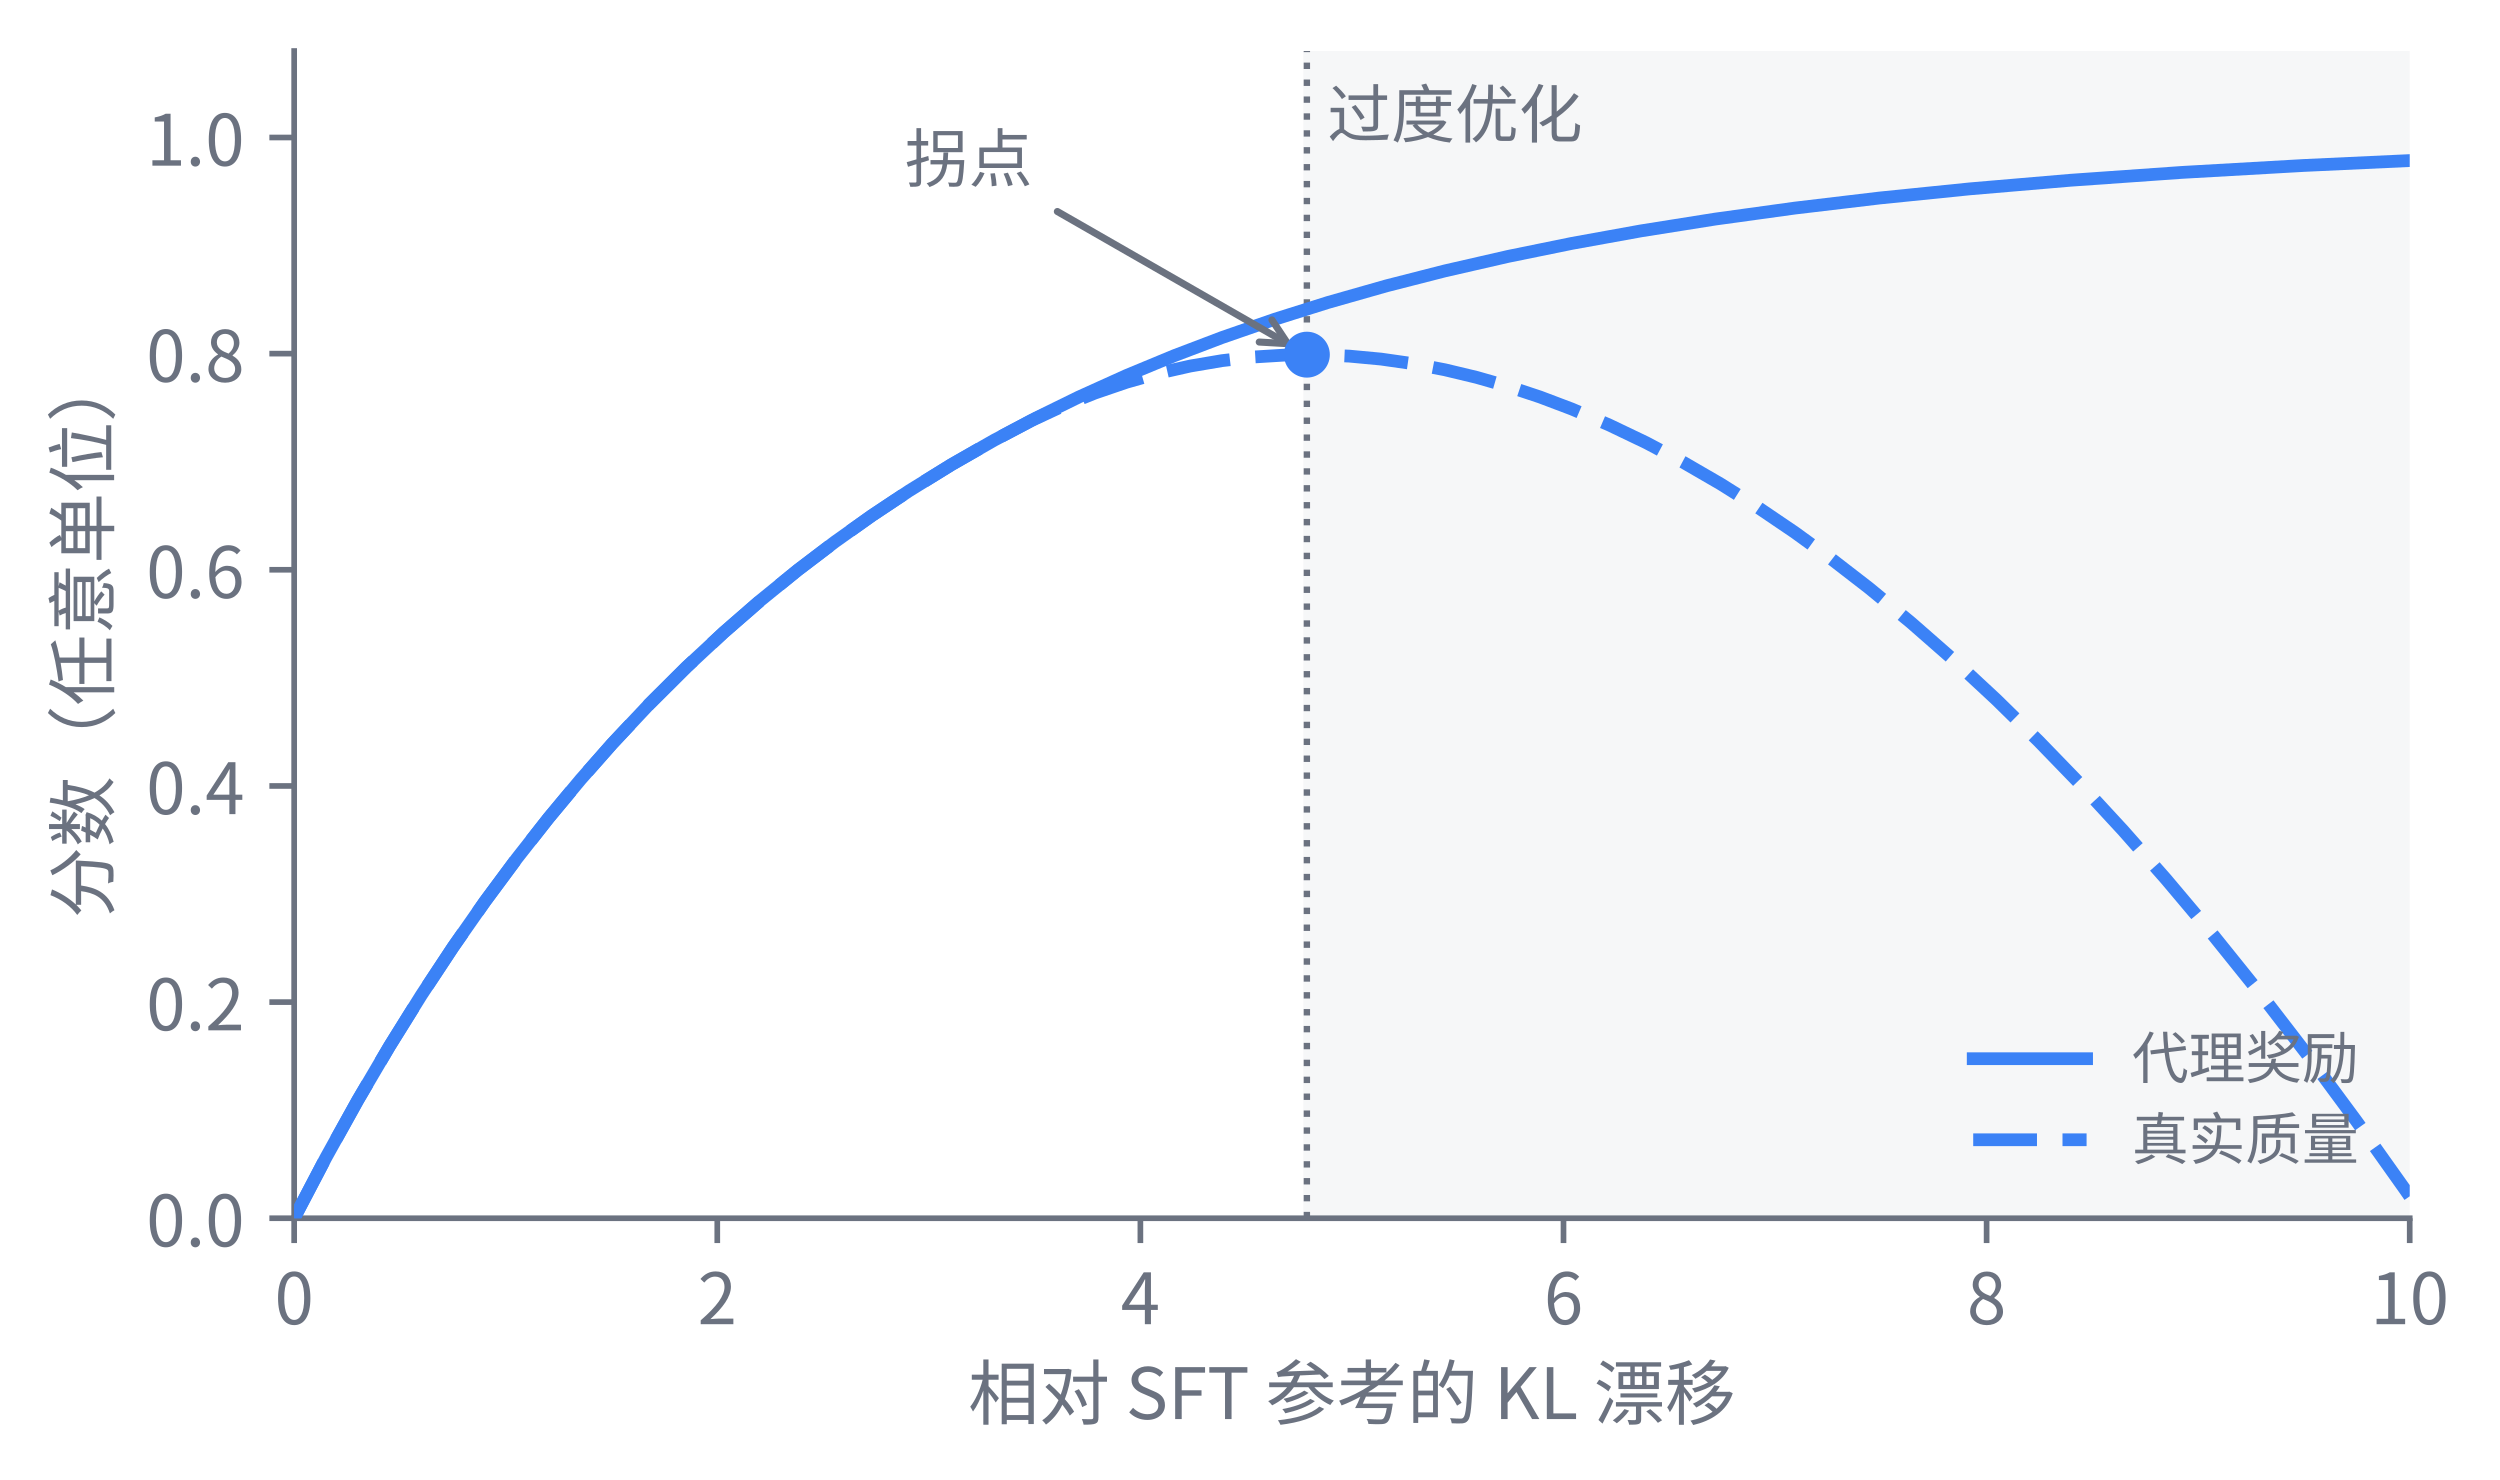
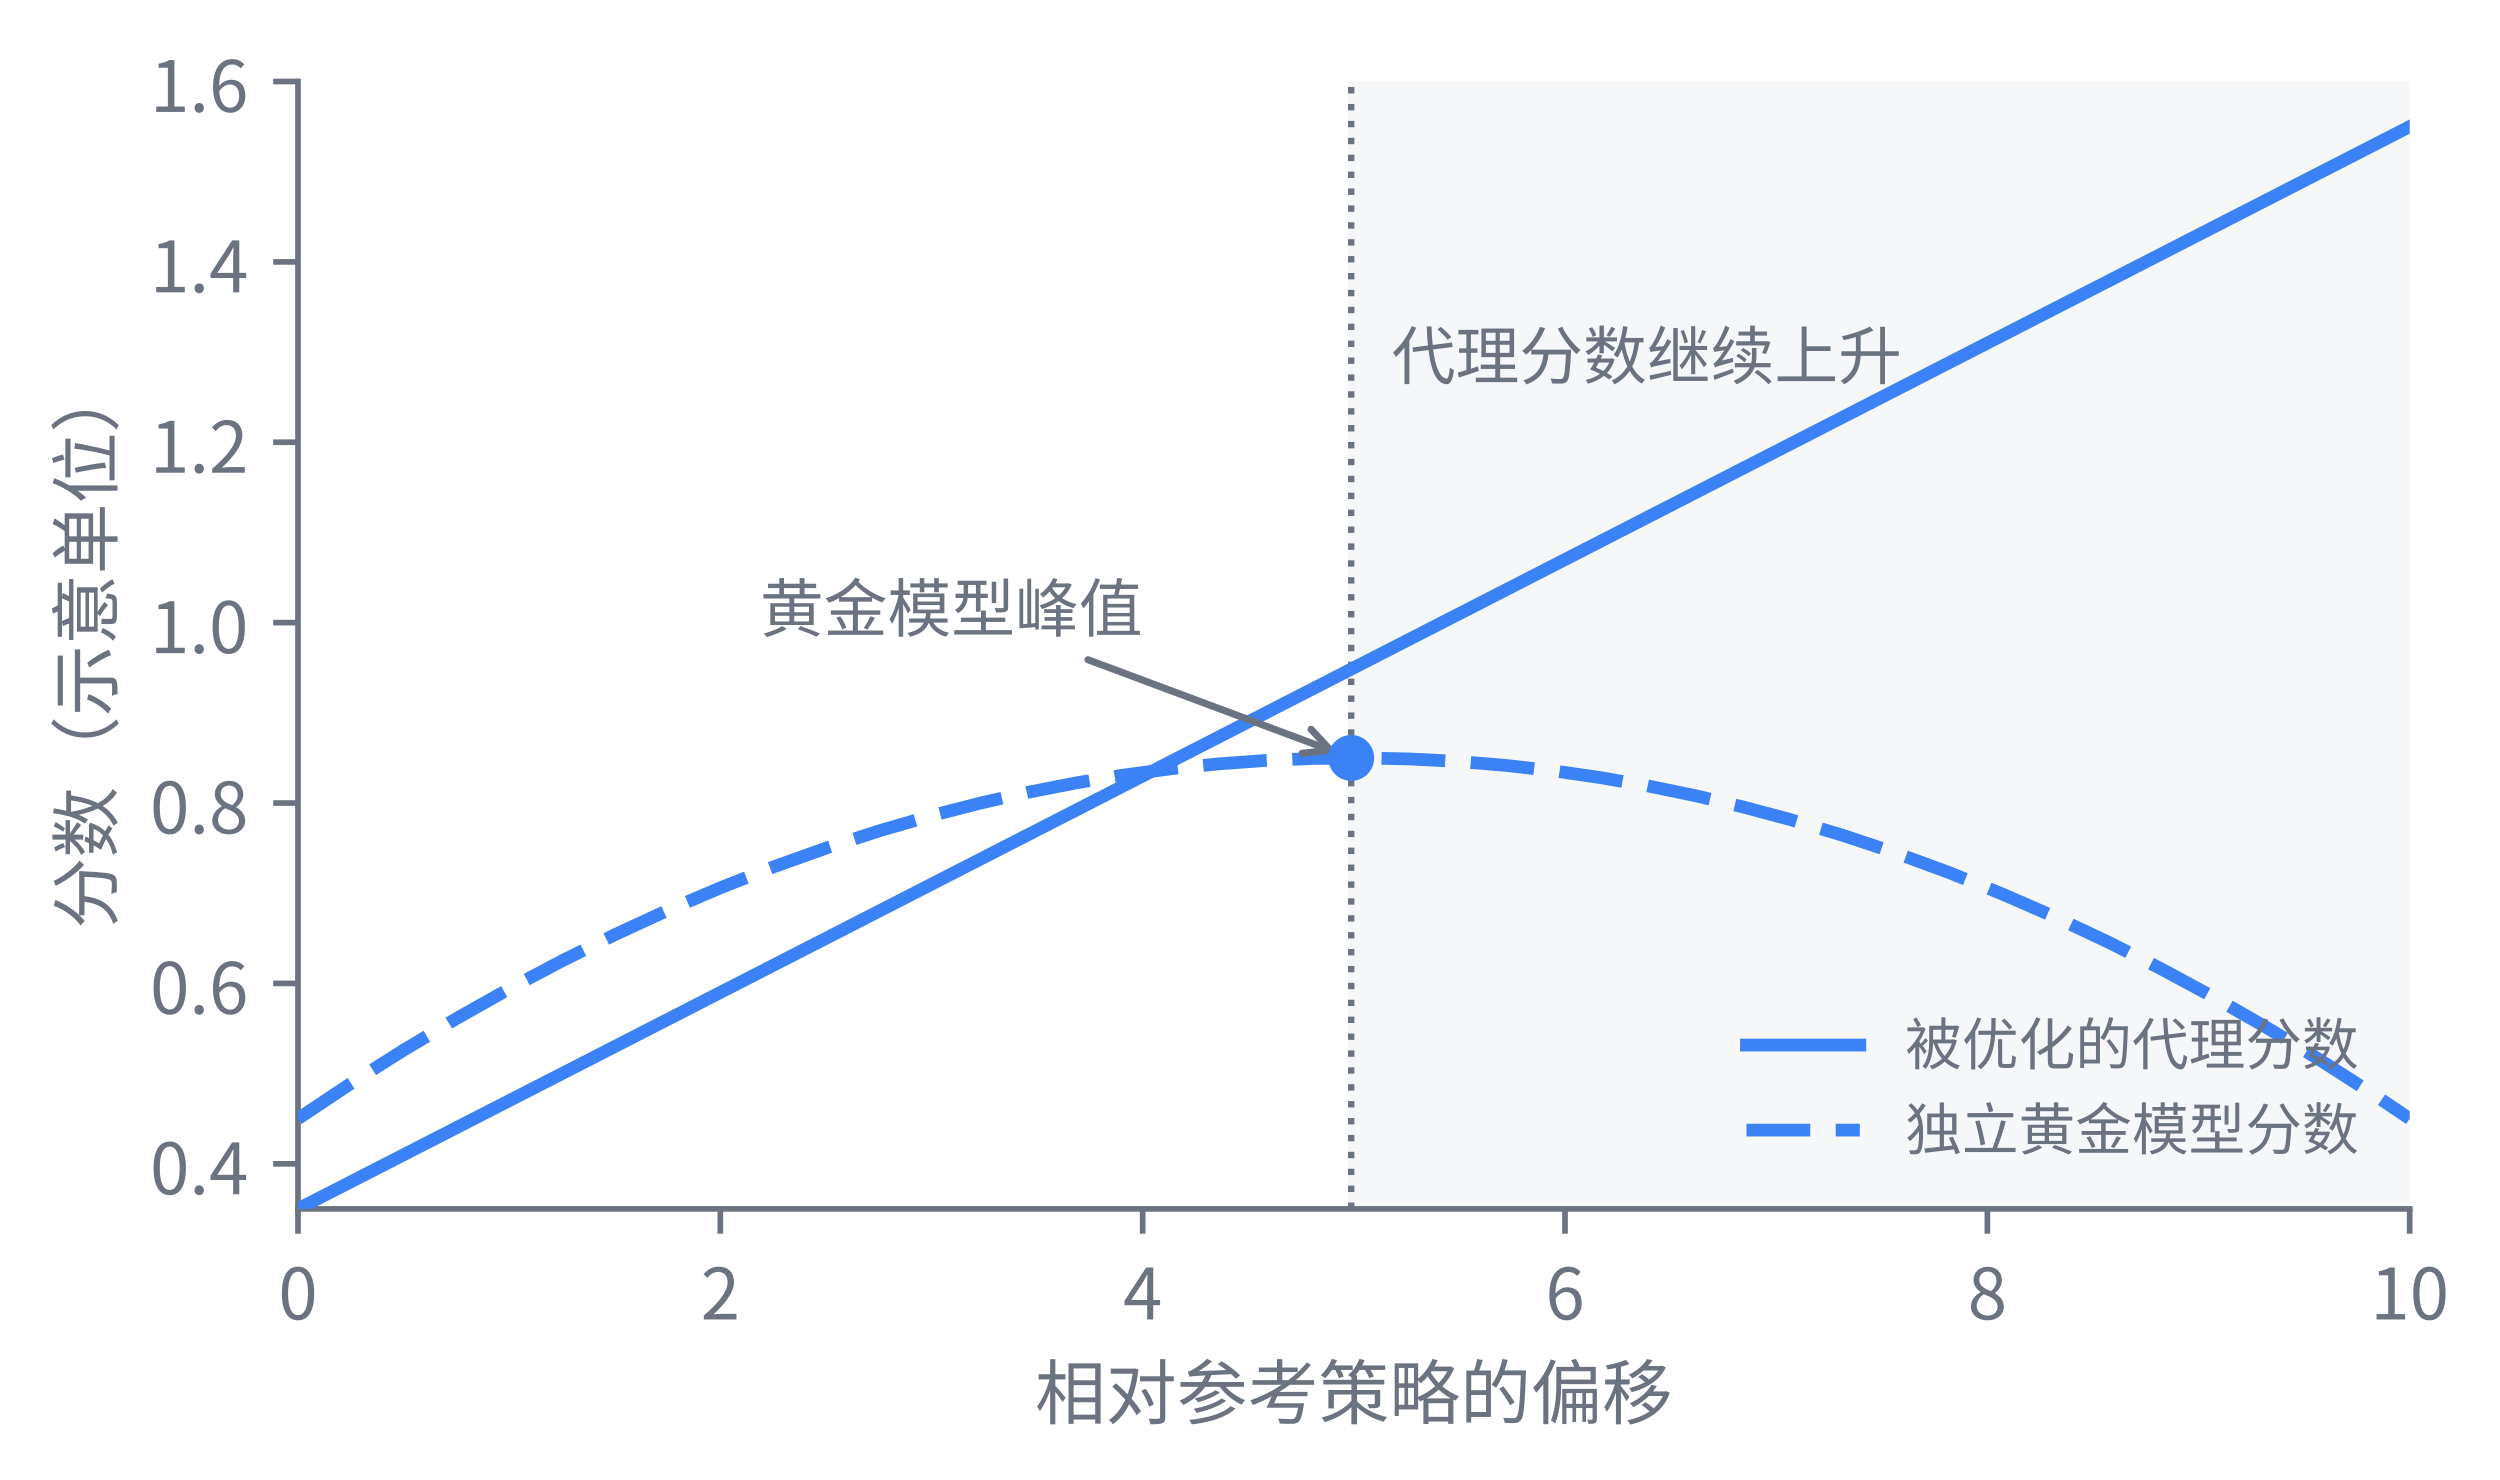
<svg xmlns="http://www.w3.org/2000/svg" xmlns:xlink="http://www.w3.org/1999/xlink" width="352.8pt" height="208.8pt" viewBox="0 0 352.8 208.8" version="1.1">
  <defs>
    <style type="text/css">*{stroke-linejoin: round; stroke-linecap: butt}</style>
  </defs>
  <g id="figure_1">
    <g id="patch_1">
-       <path d="M 0 208.8  L 352.8 208.8  L 352.8 0  L 0 0  L 0 208.8  z " style="fill: none" />
+       <path d="M 0 208.8 L 352.8 208.8 L 352.8 0 L 0 0 L 0 208.8 z " style="fill: none" />
    </g>
    <g id="axes_1">
      <g id="patch_2">
-         <path d="M 41.513 171.919  L 340.059 171.919  L 340.059 7.2  L 41.513 7.2  L 41.513 171.919  z " style="fill: none" />
+         <path d="M 42.052 170.6 L 340.059 170.6 L 340.059 11.5 L 42.052 11.5 L 42.052 170.6 z " style="fill: none" />
      </g>
      <g id="patch_3">
-         <path d="M 184.426 171.919  L 340.059 171.919  L 340.059 7.2  L 184.426 7.2  z " clip-path="url(#pdd34bfe4c5)" style="fill: #6b7280; opacity: 0.06; stroke: #6b7280; stroke-linejoin: miter" />
+         <path d="M 190.682 170.6 L 340.059 170.6 L 340.059 11.5 L 190.682 11.5 z " clip-path="url(#pcceb5e6ba6)" style="fill: #6b7280; opacity: 0.06; stroke: #6b7280; stroke-linejoin: miter" />
      </g>
      <g id="matplotlib.axis_1">
        <g id="xtick_1">
          <g id="line2d_1">
            <defs>
-               <path id="m63db3798be" d="M 0 0  L 0 3.5  " style="stroke: #6b7280; stroke-width: 0.8" />
+               <path id="m23206b5219" d="M 0 0 L 0 3.5 " style="stroke: #6b7280; stroke-width: 0.8" />
            </defs>
            <g>
-               <use xlink:href="#m63db3798be" x="41.513" y="171.919" style="fill: #6b7280; stroke: #6b7280; stroke-width: 0.8" />
+               <use xlink:href="#m23206b5219" x="42.052" y="170.6" style="fill: #6b7280; stroke: #6b7280; stroke-width: 0.8" />
            </g>
          </g>
          <g id="text_1">
-             <text style="font-size: 10px; font-family: 'PingFang SC', 'Heiti SC', 'STHeiti', 'Noto Sans CJK SC', 'Microsoft YaHei', 'SimHei', 'Arial Unicode MS', 'DejaVu Sans', sans-serif; text-anchor: middle; fill: #6b7280" x="41.513" y="186.878" transform="rotate(-0 41.5125 186.8781)">0</text>
+             <text style="font-size: 10px; font-family: 'PingFang SC', 'Heiti SC', 'STHeiti', 'Noto Sans CJK SC', 'Microsoft YaHei', 'SimHei', 'Arial Unicode MS', 'DejaVu Sans', sans-serif; text-anchor: middle; fill: #6b7280" x="42.052" y="186.2" transform="rotate(-0 42.05156 186.2)">0</text>
          </g>
        </g>
        <g id="xtick_2">
          <g id="line2d_2">
            <g>
-               <use xlink:href="#m63db3798be" x="101.222" y="171.919" style="fill: #6b7280; stroke: #6b7280; stroke-width: 0.8" />
+               <use xlink:href="#m23206b5219" x="101.653" y="170.6" style="fill: #6b7280; stroke: #6b7280; stroke-width: 0.8" />
            </g>
          </g>
          <g id="text_2">
-             <text style="font-size: 10px; font-family: 'PingFang SC', 'Heiti SC', 'STHeiti', 'Noto Sans CJK SC', 'Microsoft YaHei', 'SimHei', 'Arial Unicode MS', 'DejaVu Sans', sans-serif; text-anchor: middle; fill: #6b7280" x="101.222" y="186.878" transform="rotate(-0 101.2219 186.8781)">2</text>
+             <text style="font-size: 10px; font-family: 'PingFang SC', 'Heiti SC', 'STHeiti', 'Noto Sans CJK SC', 'Microsoft YaHei', 'SimHei', 'Arial Unicode MS', 'DejaVu Sans', sans-serif; text-anchor: middle; fill: #6b7280" x="101.653" y="186.2" transform="rotate(-0 101.6531 186.2)">2</text>
          </g>
        </g>
        <g id="xtick_3">
          <g id="line2d_3">
            <g>
-               <use xlink:href="#m63db3798be" x="160.931" y="171.919" style="fill: #6b7280; stroke: #6b7280; stroke-width: 0.8" />
+               <use xlink:href="#m23206b5219" x="161.255" y="170.6" style="fill: #6b7280; stroke: #6b7280; stroke-width: 0.8" />
            </g>
          </g>
          <g id="text_3">
-             <text style="font-size: 10px; font-family: 'PingFang SC', 'Heiti SC', 'STHeiti', 'Noto Sans CJK SC', 'Microsoft YaHei', 'SimHei', 'Arial Unicode MS', 'DejaVu Sans', sans-serif; text-anchor: middle; fill: #6b7280" x="160.931" y="186.878" transform="rotate(-0 160.9313 186.8781)">4</text>
+             <text style="font-size: 10px; font-family: 'PingFang SC', 'Heiti SC', 'STHeiti', 'Noto Sans CJK SC', 'Microsoft YaHei', 'SimHei', 'Arial Unicode MS', 'DejaVu Sans', sans-serif; text-anchor: middle; fill: #6b7280" x="161.255" y="186.2" transform="rotate(-0 161.2547 186.2)">4</text>
          </g>
        </g>
        <g id="xtick_4">
          <g id="line2d_4">
            <g>
-               <use xlink:href="#m63db3798be" x="220.641" y="171.919" style="fill: #6b7280; stroke: #6b7280; stroke-width: 0.8" />
+               <use xlink:href="#m23206b5219" x="220.856" y="170.6" style="fill: #6b7280; stroke: #6b7280; stroke-width: 0.8" />
            </g>
          </g>
          <g id="text_4">
-             <text style="font-size: 10px; font-family: 'PingFang SC', 'Heiti SC', 'STHeiti', 'Noto Sans CJK SC', 'Microsoft YaHei', 'SimHei', 'Arial Unicode MS', 'DejaVu Sans', sans-serif; text-anchor: middle; fill: #6b7280" x="220.641" y="186.878" transform="rotate(-0 220.6406 186.8781)">6</text>
+             <text style="font-size: 10px; font-family: 'PingFang SC', 'Heiti SC', 'STHeiti', 'Noto Sans CJK SC', 'Microsoft YaHei', 'SimHei', 'Arial Unicode MS', 'DejaVu Sans', sans-serif; text-anchor: middle; fill: #6b7280" x="220.856" y="186.2" transform="rotate(-0 220.8562 186.2)">6</text>
          </g>
        </g>
        <g id="xtick_5">
          <g id="line2d_5">
            <g>
-               <use xlink:href="#m63db3798be" x="280.35" y="171.919" style="fill: #6b7280; stroke: #6b7280; stroke-width: 0.8" />
+               <use xlink:href="#m23206b5219" x="280.458" y="170.6" style="fill: #6b7280; stroke: #6b7280; stroke-width: 0.8" />
            </g>
          </g>
          <g id="text_5">
-             <text style="font-size: 10px; font-family: 'PingFang SC', 'Heiti SC', 'STHeiti', 'Noto Sans CJK SC', 'Microsoft YaHei', 'SimHei', 'Arial Unicode MS', 'DejaVu Sans', sans-serif; text-anchor: middle; fill: #6b7280" x="280.35" y="186.878" transform="rotate(-0 280.35 186.8781)">8</text>
+             <text style="font-size: 10px; font-family: 'PingFang SC', 'Heiti SC', 'STHeiti', 'Noto Sans CJK SC', 'Microsoft YaHei', 'SimHei', 'Arial Unicode MS', 'DejaVu Sans', sans-serif; text-anchor: middle; fill: #6b7280" x="280.458" y="186.2" transform="rotate(-0 280.4578 186.2)">8</text>
          </g>
        </g>
        <g id="xtick_6">
          <g id="line2d_6">
            <g>
-               <use xlink:href="#m63db3798be" x="340.059" y="171.919" style="fill: #6b7280; stroke: #6b7280; stroke-width: 0.8" />
+               <use xlink:href="#m23206b5219" x="340.059" y="170.6" style="fill: #6b7280; stroke: #6b7280; stroke-width: 0.8" />
            </g>
          </g>
          <g id="text_6">
-             <text style="font-size: 10px; font-family: 'PingFang SC', 'Heiti SC', 'STHeiti', 'Noto Sans CJK SC', 'Microsoft YaHei', 'SimHei', 'Arial Unicode MS', 'DejaVu Sans', sans-serif; text-anchor: middle; fill: #6b7280" x="340.059" y="186.878" transform="rotate(-0 340.0594 186.8781)">10</text>
+             <text style="font-size: 10px; font-family: 'PingFang SC', 'Heiti SC', 'STHeiti', 'Noto Sans CJK SC', 'Microsoft YaHei', 'SimHei', 'Arial Unicode MS', 'DejaVu Sans', sans-serif; text-anchor: middle; fill: #6b7280" x="340.059" y="186.2" transform="rotate(-0 340.0594 186.2)">10</text>
          </g>
        </g>
        <g id="text_7">
-           <text style="font-size: 10px; font-family: 'PingFang SC', 'Heiti SC', 'STHeiti', 'Noto Sans CJK SC', 'Microsoft YaHei', 'SimHei', 'Arial Unicode MS', 'DejaVu Sans', sans-serif; text-anchor: middle; fill: #6b7280" x="190.786" y="200.259" transform="rotate(-0 190.7859 200.2594)">相对 SFT 参考的 KL 漂移</text>
+           <text style="font-size: 10px; font-family: 'PingFang SC', 'Heiti SC', 'STHeiti', 'Noto Sans CJK SC', 'Microsoft YaHei', 'SimHei', 'Arial Unicode MS', 'DejaVu Sans', sans-serif; text-anchor: middle; fill: #6b7280" x="191.055" y="200.2" transform="rotate(-0 191.0555 200.2)">相对参考策略的偏移</text>
        </g>
      </g>
      <g id="matplotlib.axis_2">
        <g id="ytick_1">
          <g id="line2d_7">
            <defs>
-               <path id="m34a3c1bac2" d="M 0 0  L -3.5 0  " style="stroke: #6b7280; stroke-width: 0.8" />
+               <path id="md13ea4d157" d="M 0 0 L -3.5 0 " style="stroke: #6b7280; stroke-width: 0.8" />
            </defs>
            <g>
-               <use xlink:href="#m34a3c1bac2" x="41.513" y="171.919" style="fill: #6b7280; stroke: #6b7280; stroke-width: 0.8" />
+               <use xlink:href="#md13ea4d157" x="42.052" y="164.236" style="fill: #6b7280; stroke: #6b7280; stroke-width: 0.8" />
            </g>
          </g>
          <g id="text_8">
-             <text style="font-size: 10px; font-family: 'PingFang SC', 'Heiti SC', 'STHeiti', 'Noto Sans CJK SC', 'Microsoft YaHei', 'SimHei', 'Arial Unicode MS', 'DejaVu Sans', sans-serif; text-anchor: end; fill: #6b7280" x="34.513" y="175.898" transform="rotate(-0 34.5125 175.8984)">0.0</text>
+             <text style="font-size: 10px; font-family: 'PingFang SC', 'Heiti SC', 'STHeiti', 'Noto Sans CJK SC', 'Microsoft YaHei', 'SimHei', 'Arial Unicode MS', 'DejaVu Sans', sans-serif; text-anchor: end; fill: #6b7280" x="35.052" y="168.536" transform="rotate(-0 35.05156 168.536)">0.4</text>
          </g>
        </g>
        <g id="ytick_2">
          <g id="line2d_8">
            <g>
-               <use xlink:href="#m34a3c1bac2" x="41.513" y="141.415" style="fill: #6b7280; stroke: #6b7280; stroke-width: 0.8" />
+               <use xlink:href="#md13ea4d157" x="42.052" y="138.78" style="fill: #6b7280; stroke: #6b7280; stroke-width: 0.8" />
            </g>
          </g>
          <g id="text_9">
-             <text style="font-size: 10px; font-family: 'PingFang SC', 'Heiti SC', 'STHeiti', 'Noto Sans CJK SC', 'Microsoft YaHei', 'SimHei', 'Arial Unicode MS', 'DejaVu Sans', sans-serif; text-anchor: end; fill: #6b7280" x="34.513" y="145.395" transform="rotate(-0 34.5125 145.395)">0.2</text>
+             <text style="font-size: 10px; font-family: 'PingFang SC', 'Heiti SC', 'STHeiti', 'Noto Sans CJK SC', 'Microsoft YaHei', 'SimHei', 'Arial Unicode MS', 'DejaVu Sans', sans-serif; text-anchor: end; fill: #6b7280" x="35.052" y="143.08" transform="rotate(-0 35.05156 143.08)">0.6</text>
          </g>
        </g>
        <g id="ytick_3">
          <g id="line2d_9">
            <g>
-               <use xlink:href="#m34a3c1bac2" x="41.513" y="110.912" style="fill: #6b7280; stroke: #6b7280; stroke-width: 0.8" />
+               <use xlink:href="#md13ea4d157" x="42.052" y="113.324" style="fill: #6b7280; stroke: #6b7280; stroke-width: 0.8" />
            </g>
          </g>
          <g id="text_10">
-             <text style="font-size: 10px; font-family: 'PingFang SC', 'Heiti SC', 'STHeiti', 'Noto Sans CJK SC', 'Microsoft YaHei', 'SimHei', 'Arial Unicode MS', 'DejaVu Sans', sans-serif; text-anchor: end; fill: #6b7280" x="34.513" y="114.891" transform="rotate(-0 34.5125 114.8915)">0.4</text>
+             <text style="font-size: 10px; font-family: 'PingFang SC', 'Heiti SC', 'STHeiti', 'Noto Sans CJK SC', 'Microsoft YaHei', 'SimHei', 'Arial Unicode MS', 'DejaVu Sans', sans-serif; text-anchor: end; fill: #6b7280" x="35.052" y="117.624" transform="rotate(-0 35.05156 117.624)">0.8</text>
          </g>
        </g>
        <g id="ytick_4">
          <g id="line2d_10">
            <g>
-               <use xlink:href="#m34a3c1bac2" x="41.513" y="80.408" style="fill: #6b7280; stroke: #6b7280; stroke-width: 0.8" />
+               <use xlink:href="#md13ea4d157" x="42.052" y="87.868" style="fill: #6b7280; stroke: #6b7280; stroke-width: 0.8" />
            </g>
          </g>
          <g id="text_11">
-             <text style="font-size: 10px; font-family: 'PingFang SC', 'Heiti SC', 'STHeiti', 'Noto Sans CJK SC', 'Microsoft YaHei', 'SimHei', 'Arial Unicode MS', 'DejaVu Sans', sans-serif; text-anchor: end; fill: #6b7280" x="34.513" y="84.388" transform="rotate(-0 34.5125 84.38802)">0.6</text>
+             <text style="font-size: 10px; font-family: 'PingFang SC', 'Heiti SC', 'STHeiti', 'Noto Sans CJK SC', 'Microsoft YaHei', 'SimHei', 'Arial Unicode MS', 'DejaVu Sans', sans-serif; text-anchor: end; fill: #6b7280" x="35.052" y="92.168" transform="rotate(-0 35.05156 92.168)">1.0</text>
          </g>
        </g>
        <g id="ytick_5">
          <g id="line2d_11">
            <g>
-               <use xlink:href="#m34a3c1bac2" x="41.513" y="49.905" style="fill: #6b7280; stroke: #6b7280; stroke-width: 0.8" />
+               <use xlink:href="#md13ea4d157" x="42.052" y="62.412" style="fill: #6b7280; stroke: #6b7280; stroke-width: 0.8" />
            </g>
          </g>
          <g id="text_12">
-             <text style="font-size: 10px; font-family: 'PingFang SC', 'Heiti SC', 'STHeiti', 'Noto Sans CJK SC', 'Microsoft YaHei', 'SimHei', 'Arial Unicode MS', 'DejaVu Sans', sans-serif; text-anchor: end; fill: #6b7280" x="34.513" y="53.885" transform="rotate(-0 34.5125 53.88455)">0.8</text>
+             <text style="font-size: 10px; font-family: 'PingFang SC', 'Heiti SC', 'STHeiti', 'Noto Sans CJK SC', 'Microsoft YaHei', 'SimHei', 'Arial Unicode MS', 'DejaVu Sans', sans-serif; text-anchor: end; fill: #6b7280" x="35.052" y="66.712" transform="rotate(-0 35.05156 66.712)">1.2</text>
          </g>
        </g>
        <g id="ytick_6">
          <g id="line2d_12">
            <g>
-               <use xlink:href="#m34a3c1bac2" x="41.513" y="19.401" style="fill: #6b7280; stroke: #6b7280; stroke-width: 0.8" />
+               <use xlink:href="#md13ea4d157" x="42.052" y="36.956" style="fill: #6b7280; stroke: #6b7280; stroke-width: 0.8" />
            </g>
          </g>
          <g id="text_13">
-             <text style="font-size: 10px; font-family: 'PingFang SC', 'Heiti SC', 'STHeiti', 'Noto Sans CJK SC', 'Microsoft YaHei', 'SimHei', 'Arial Unicode MS', 'DejaVu Sans', sans-serif; text-anchor: end; fill: #6b7280" x="34.513" y="23.381" transform="rotate(-0 34.5125 23.38108)">1.0</text>
-           </g>
-         </g>
-         <g id="text_14">
-           <text style="font-size: 10px; font-family: 'PingFang SC', 'Heiti SC', 'STHeiti', 'Noto Sans CJK SC', 'Microsoft YaHei', 'SimHei', 'Arial Unicode MS', 'DejaVu Sans', sans-serif; text-anchor: middle; fill: #6b7280" x="15.32" y="89.559" transform="rotate(-90 15.32031 89.55938)">分数（任意单位）</text>
-         </g>
-       </g>
-       <g id="line2d_13">
-         <path d="M 184.426 171.919  L 184.426 7.2  " clip-path="url(#pdd34bfe4c5)" style="fill: none; stroke-dasharray: 0.9,1.485; stroke-dashoffset: 0; stroke: #6b7280; stroke-width: 0.9" />
+             <text style="font-size: 10px; font-family: 'PingFang SC', 'Heiti SC', 'STHeiti', 'Noto Sans CJK SC', 'Microsoft YaHei', 'SimHei', 'Arial Unicode MS', 'DejaVu Sans', sans-serif; text-anchor: end; fill: #6b7280" x="35.052" y="41.256" transform="rotate(-0 35.05156 41.256)">1.4</text>
+           </g>
+         </g>
+         <g id="ytick_7">
+           <g id="line2d_13">
+             <g>
+               <use xlink:href="#md13ea4d157" x="42.052" y="11.5" style="fill: #6b7280; stroke: #6b7280; stroke-width: 0.8" />
+             </g>
+           </g>
+           <g id="text_14">
+             <text style="font-size: 10px; font-family: 'PingFang SC', 'Heiti SC', 'STHeiti', 'Noto Sans CJK SC', 'Microsoft YaHei', 'SimHei', 'Arial Unicode MS', 'DejaVu Sans', sans-serif; text-anchor: end; fill: #6b7280" x="35.052" y="15.8" transform="rotate(-0 35.05156 15.8)">1.6</text>
+           </g>
+         </g>
+         <g id="text_15">
+           <text style="font-size: 10px; font-family: 'PingFang SC', 'Heiti SC', 'STHeiti', 'Noto Sans CJK SC', 'Microsoft YaHei', 'SimHei', 'Arial Unicode MS', 'DejaVu Sans', sans-serif; text-anchor: middle; fill: #6b7280" x="15.8" y="91.05" transform="rotate(-90 15.8 91.05)">分数（示意单位）</text>
+         </g>
+       </g>
+       <g id="line2d_14">
+         <path d="M 190.682 170.6 L 190.682 11.5 " clip-path="url(#pcceb5e6ba6)" style="fill: none; stroke-dasharray: 0.9,1.485; stroke-dashoffset: 0; stroke: #6b7280; stroke-width: 0.9" />
      </g>
      <g id="patch_4">
-         <path d="M 41.513 171.919  L 41.513 7.2  " style="fill: none; stroke: #6b7280; stroke-width: 0.8; stroke-linejoin: miter; stroke-linecap: square" />
+         <path d="M 42.052 170.6 L 42.052 11.5 " style="fill: none; stroke: #6b7280; stroke-width: 0.8; stroke-linejoin: miter; stroke-linecap: square" />
      </g>
      <g id="patch_5">
-         <path d="M 41.513 171.919  L 340.059 171.919  " style="fill: none; stroke: #6b7280; stroke-width: 0.8; stroke-linejoin: miter; stroke-linecap: square" />
-       </g>
-       <g id="line2d_14">
-         <path d="M 41.513 171.919  L 46.002 163.348  L 50.491 155.259  L 54.981 147.624  L 59.47 140.418  L 63.96 133.618  L 68.449 127.199  L 72.938 121.141  L 77.428 115.424  L 81.917 110.028  L 86.407 104.935  L 91.644 99.354  L 96.882 94.137  L 102.12 89.26  L 107.357 84.702  L 112.595 80.441  L 117.833 76.458  L 123.07 72.735  L 128.308 69.255  L 134.294 65.555  L 140.28 62.13  L 146.266 58.959  L 152.252 56.023  L 158.986 52.98  L 165.72 50.189  L 172.454 47.631  L 179.936 45.037  L 187.419 42.681  L 195.649 40.339  L 203.88 38.233  L 212.859 36.176  L 221.838 34.343  L 231.565 32.583  L 242.04 30.919  L 253.264 29.369  L 265.236 27.944  L 277.956 26.653  L 292.172 25.439  L 307.885 24.333  L 325.095 23.352  L 340.059 22.659  L 340.059 22.659  " clip-path="url(#pdd34bfe4c5)" style="fill: none; stroke: #3b82f6; stroke-width: 1.8; stroke-linecap: square" />
+         <path d="M 42.052 170.6 L 340.059 170.6 " style="fill: none; stroke: #6b7280; stroke-width: 0.8; stroke-linejoin: miter; stroke-linecap: square" />
      </g>
      <g id="line2d_15">
-         <path d="M 41.513 171.919  L 46.002 163.348  L 50.491 155.259  L 54.981 147.624  L 59.47 140.418  L 63.96 133.618  L 68.449 127.199  L 72.938 121.141  L 77.428 115.424  L 81.917 110.028  L 86.407 104.935  L 91.644 99.354  L 96.882 94.137  L 102.12 89.26  L 107.357 84.702  L 112.595 80.441  L 117.833 76.458  L 123.07 72.735  L 128.308 69.255  L 134.294 65.555  L 140.28 62.13  L 145.518 59.365  L 150.007 57.281  L 154.496 55.475  L 158.986 53.939  L 163.475 52.668  L 167.965 51.655  L 172.454 50.893  L 176.944 50.377  L 181.433 50.103  L 185.922 50.064  L 190.412 50.256  L 194.901 50.675  L 199.391 51.317  L 203.88 52.177  L 208.37 53.252  L 212.859 54.538  L 217.348 56.032  L 221.838 57.731  L 227.075 59.967  L 232.313 62.474  L 237.551 65.247  L 242.788 68.282  L 248.026 71.575  L 253.264 75.124  L 258.501 78.924  L 263.739 82.973  L 269.725 87.903  L 275.711 93.15  L 281.697 98.711  L 287.683 104.583  L 293.669 110.763  L 299.655 117.248  L 305.64 124.035  L 312.375 132.03  L 319.109 140.4  L 325.843 149.145  L 332.577 158.26  L 339.311 167.743  L 340.059 168.82  L 340.059 168.82  " clip-path="url(#pdd34bfe4c5)" style="fill: none; stroke-dasharray: 9,3.6; stroke-dashoffset: 0; stroke: #3b82f6; stroke-width: 1.8" />
+         <path d="M 42.052 170.6 L 340.059 17.864 L 340.059 17.864 " clip-path="url(#pcceb5e6ba6)" style="fill: none; stroke: #3b82f6; stroke-width: 1.8; stroke-linecap: square" />
+       </g>
+       <g id="line2d_16">
+         <path d="M 42.052 157.872 L 49.52 152.896 L 56.989 148.176 L 64.458 143.711 L 71.927 139.503 L 79.396 135.55 L 86.865 131.853 L 94.334 128.412 L 101.803 125.227 L 109.271 122.298 L 116.74 119.624 L 124.209 117.207 L 131.678 115.045 L 138.4 113.318 L 145.122 111.798 L 151.844 110.486 L 158.566 109.381 L 165.288 108.483 L 172.01 107.792 L 178.732 107.308 L 185.454 107.032 L 192.176 106.963 L 198.898 107.101 L 205.62 107.446 L 212.342 107.999 L 219.064 108.759 L 225.786 109.726 L 232.508 110.9 L 239.23 112.282 L 245.952 113.87 L 252.674 115.666 L 260.142 117.905 L 267.611 120.399 L 275.08 123.15 L 282.549 126.156 L 290.018 129.418 L 297.487 132.936 L 304.956 136.709 L 312.425 140.739 L 319.893 145.024 L 327.362 149.565 L 334.831 154.362 L 340.059 157.872 L 340.059 157.872 " clip-path="url(#pcceb5e6ba6)" style="fill: none; stroke-dasharray: 9,3.6; stroke-dashoffset: 0; stroke: #3b82f6; stroke-width: 1.8" />
      </g>
      <g id="patch_6">
-         <path d="M 149.216 29.85  Q 165.955 39.453 181.724 48.501  " style="fill: none; stroke: #6b7280; stroke-linecap: round" />
-         <path d="M 179.497 45.148  L 181.724 48.501  L 177.706 48.27  " style="fill: none; stroke: #6b7280; stroke-linecap: round" />
-       </g>
-       <g id="text_15">
-         <text style="font-size: 9px; font-family: 'PingFang SC', 'Heiti SC', 'STHeiti', 'Noto Sans CJK SC', 'Microsoft YaHei', 'SimHei', 'Arial Unicode MS', 'DejaVu Sans', sans-serif; text-anchor: start; fill: #6b7280" x="127.702" y="25.648" transform="rotate(-0 127.702 25.64807)">拐点</text>
+         <path d="M 153.535 93.1 Q 171.172 99.681 187.762 105.871 " style="fill: none; stroke: #6b7280; stroke-linecap: round" />
+         <path d="M 185.018 102.926 L 187.762 105.871 L 183.76 106.299 " style="fill: none; stroke: #6b7280; stroke-linecap: round" />
      </g>
      <g id="text_16">
-         <text style="font-size: 9px; font-family: 'PingFang SC', 'Heiti SC', 'STHeiti', 'Noto Sans CJK SC', 'Microsoft YaHei', 'SimHei', 'Arial Unicode MS', 'DejaVu Sans', sans-serif; text-anchor: middle; fill: #6b7280" x="205.324" y="19.401" transform="rotate(-0 205.3242 19.40139)">过度优化</text>
+         <text style="font-size: 9px; font-family: 'PingFang SC', 'Heiti SC', 'STHeiti', 'Noto Sans CJK SC', 'Microsoft YaHei', 'SimHei', 'Arial Unicode MS', 'DejaVu Sans', sans-serif; text-anchor: start; fill: #6b7280" x="107.24" y="89.141" transform="rotate(-0 107.2398 89.14112)">黄金模型峰值</text>
+       </g>
+       <g id="text_17">
+         <text style="font-size: 9px; font-family: 'PingFang SC', 'Heiti SC', 'STHeiti', 'Noto Sans CJK SC', 'Microsoft YaHei', 'SimHei', 'Arial Unicode MS', 'DejaVu Sans', sans-serif; text-anchor: middle; fill: #6b7280" x="232.403" y="53.502" transform="rotate(-0 232.4031 53.5024)">代理分数继续上升</text>
      </g>
      <g id="PathCollection_1">
        <defs>
-           <path id="m649d5680d7" d="M 0 2.739  C 0.726 2.739 1.423 2.45 1.936 1.936  C 2.45 1.423 2.739 0.726 2.739 0  C 2.739 -0.726 2.45 -1.423 1.936 -1.936  C 1.423 -2.45 0.726 -2.739 0 -2.739  C -0.726 -2.739 -1.423 -2.45 -1.936 -1.936  C -2.45 -1.423 -2.739 -0.726 -2.739 0  C -2.739 0.726 -2.45 1.423 -1.936 1.936  C -1.423 2.45 -0.726 2.739 0 2.739  z " style="stroke: #3b82f6" />
+           <path id="m70b6ba4a1c" d="M 0 2.739 C 0.726 2.739 1.423 2.45 1.936 1.936 C 2.45 1.423 2.739 0.726 2.739 0 C 2.739 -0.726 2.45 -1.423 1.936 -1.936 C 1.423 -2.45 0.726 -2.739 0 -2.739 C -0.726 -2.739 -1.423 -2.45 -1.936 -1.936 C -2.45 -1.423 -2.739 -0.726 -2.739 0 C -2.739 0.726 -2.45 1.423 -1.936 1.936 C -1.423 2.45 -0.726 2.739 0 2.739 z " style="stroke: #3b82f6" />
        </defs>
-         <g clip-path="url(#pdd34bfe4c5)">
-           <use xlink:href="#m649d5680d7" x="184.426" y="50.051" style="fill: #3b82f6; stroke: #3b82f6" />
+         <g clip-path="url(#pcceb5e6ba6)">
+           <use xlink:href="#m70b6ba4a1c" x="190.682" y="106.96" style="fill: #3b82f6; stroke: #3b82f6" />
        </g>
      </g>
      <g id="legend_1">
-         <g id="line2d_16">
-           <path d="M 278.459 149.406  L 286.459 149.406  L 294.459 149.406  " style="fill: none; stroke: #3b82f6; stroke-width: 1.8; stroke-linecap: square" />
-         </g>
-         <g id="text_17">
-           <text style="font-size: 8px; font-family: 'PingFang SC', 'Heiti SC', 'STHeiti', 'Noto Sans CJK SC', 'Microsoft YaHei', 'SimHei', 'Arial Unicode MS', 'DejaVu Sans', sans-serif; text-anchor: start; fill: #6b7280" x="300.859" y="152.206" transform="rotate(-0 300.8594 152.2063)">代理奖励</text>
-         </g>
        <g id="line2d_17">
-           <path d="M 278.459 160.846  L 286.459 160.846  L 294.459 160.846  " style="fill: none; stroke-dasharray: 9,3.6; stroke-dashoffset: 0; stroke: #3b82f6; stroke-width: 1.8" />
+           <path d="M 246.459 147.48 L 254.459 147.48 L 262.459 147.48 " style="fill: none; stroke: #3b82f6; stroke-width: 1.8; stroke-linecap: square" />
        </g>
        <g id="text_18">
-           <text style="font-size: 8px; font-family: 'PingFang SC', 'Heiti SC', 'STHeiti', 'Noto Sans CJK SC', 'Microsoft YaHei', 'SimHei', 'Arial Unicode MS', 'DejaVu Sans', sans-serif; text-anchor: start; fill: #6b7280" x="300.859" y="163.646" transform="rotate(-0 300.8594 163.6463)">真实质量</text>
+           <text style="font-size: 8px; font-family: 'PingFang SC', 'Heiti SC', 'STHeiti', 'Noto Sans CJK SC', 'Microsoft YaHei', 'SimHei', 'Arial Unicode MS', 'DejaVu Sans', sans-serif; text-anchor: start; fill: #6b7280" x="268.859" y="150.28" transform="rotate(-0 268.8594 150.28)">被优化的代理分数</text>
+         </g>
+         <g id="line2d_18">
+           <path d="M 246.459 159.48 L 254.459 159.48 L 262.459 159.48 " style="fill: none; stroke-dasharray: 9,3.6; stroke-dashoffset: 0; stroke: #3b82f6; stroke-width: 1.8" />
+         </g>
+         <g id="text_19">
+           <text style="font-size: 8px; font-family: 'PingFang SC', 'Heiti SC', 'STHeiti', 'Noto Sans CJK SC', 'Microsoft YaHei', 'SimHei', 'Arial Unicode MS', 'DejaVu Sans', sans-serif; text-anchor: start; fill: #6b7280" x="268.859" y="162.28" transform="rotate(-0 268.8594 162.28)">独立黄金模型分数</text>
        </g>
      </g>
    </g>
  </g>
  <defs>
-     <clipPath id="pdd34bfe4c5">
-       <rect x="41.513" y="7.2" width="298.547" height="164.719" />
+     <clipPath id="pcceb5e6ba6">
+       <rect x="42.052" y="11.5" width="298.008" height="159.1" />
    </clipPath>
  </defs>
</svg>
